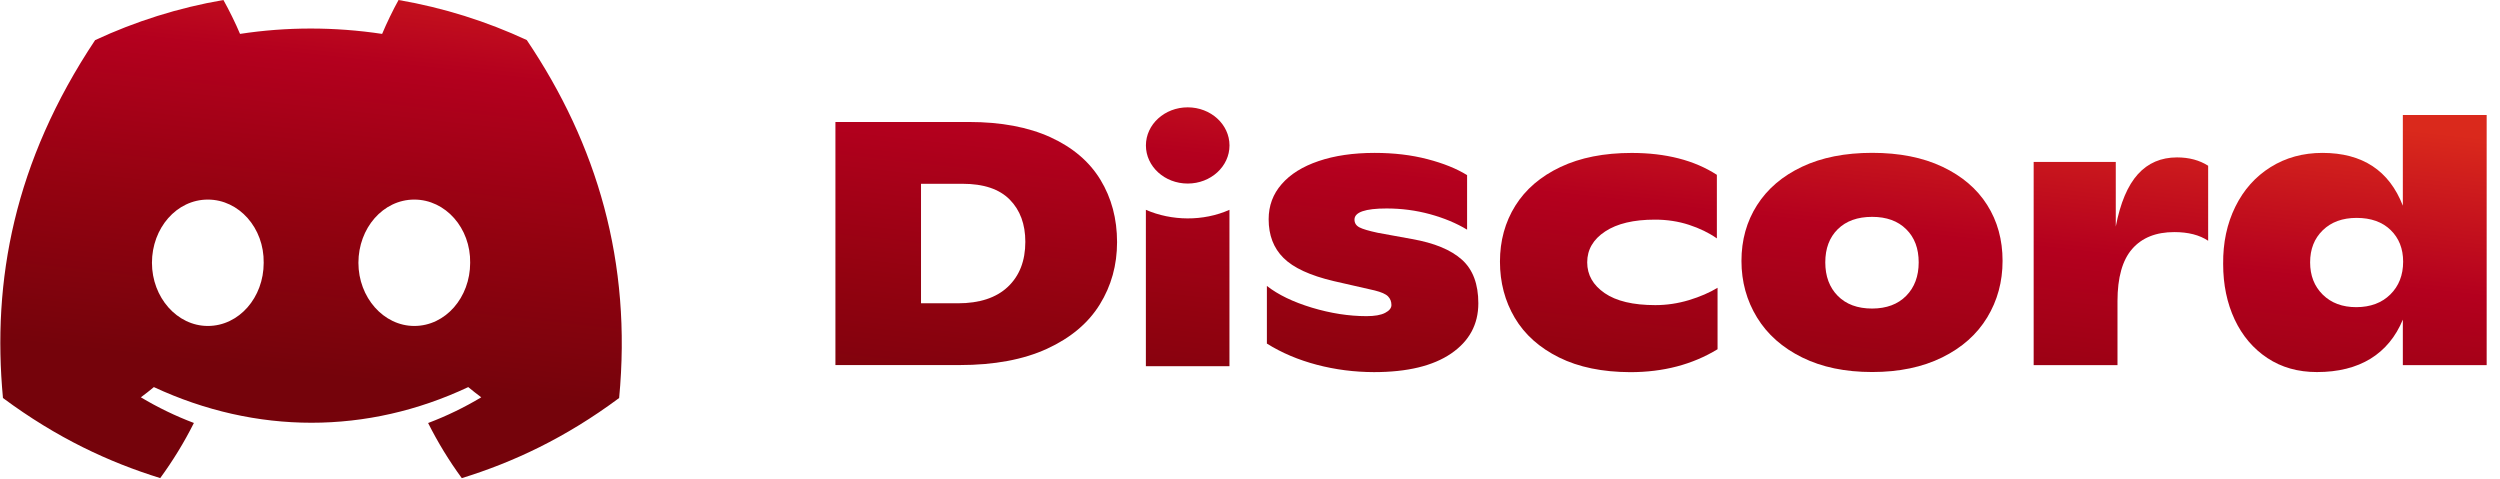
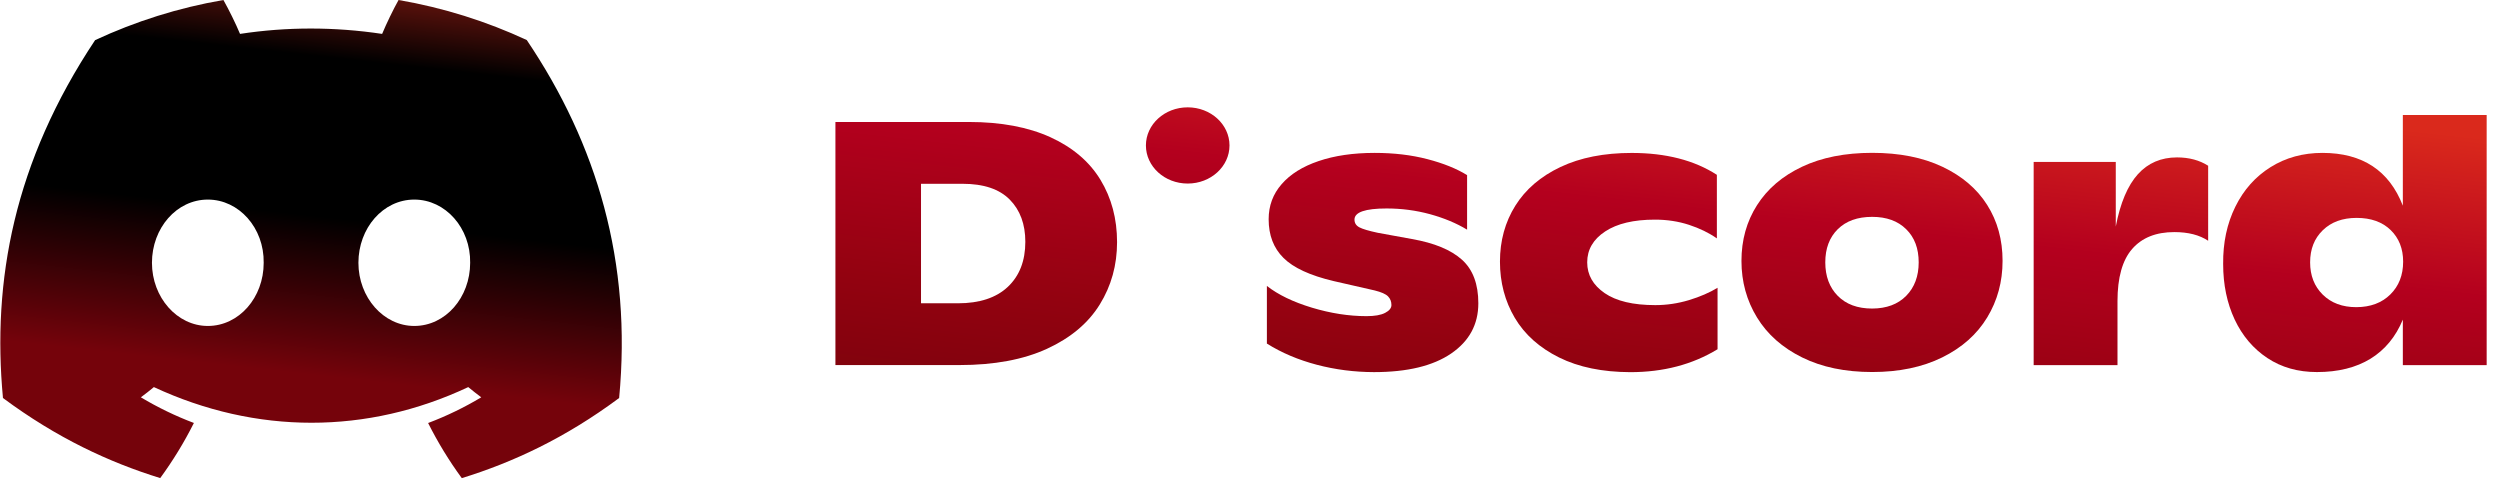
<svg xmlns="http://www.w3.org/2000/svg" width="183" height="35" viewBox="0 0 183 35" fill="none">
  <path d="M38.559 2.931C35.614 1.562 32.466 0.567 29.174 0C28.77 0.726 28.297 1.704 27.972 2.481C24.472 1.958 21.005 1.958 17.57 2.481C17.245 1.704 16.762 0.726 16.354 0C13.059 0.567 9.907 1.566 6.962 2.938C1.022 11.859 -0.588 20.558 0.217 29.134C4.157 32.058 7.974 33.834 11.728 34.996C12.654 33.729 13.481 32.381 14.193 30.961C12.837 30.449 11.538 29.817 10.311 29.083C10.636 28.843 10.955 28.593 11.263 28.335C18.748 31.815 26.88 31.815 34.276 28.335C34.587 28.593 34.906 28.843 35.228 29.083C33.997 29.82 32.694 30.453 31.338 30.965C32.05 32.381 32.873 33.732 33.804 35C37.561 33.838 41.382 32.062 45.321 29.134C46.266 19.193 43.708 10.573 38.559 2.931ZM15.213 23.86C12.966 23.86 11.123 21.775 11.123 19.236C11.123 16.697 12.926 14.609 15.213 14.609C17.499 14.609 19.342 16.694 19.302 19.236C19.306 21.775 17.499 23.86 15.213 23.86ZM30.326 23.86C28.079 23.86 26.236 21.775 26.236 19.236C26.236 16.697 28.04 14.609 30.326 14.609C32.612 14.609 34.455 16.694 34.416 19.236C34.416 21.775 32.612 23.86 30.326 23.86Z" fill="url(#paint0_linear_71_2449)" />
  <path d="M61.153 8.929H70.921C73.275 8.929 75.265 9.303 76.897 10.047C78.524 10.792 79.744 11.831 80.553 13.16C81.361 14.49 81.769 16.012 81.769 17.726C81.769 19.404 81.347 20.926 80.503 22.288C79.658 23.654 78.374 24.733 76.646 25.528C74.918 26.323 72.778 26.723 70.22 26.723H61.153V8.929ZM70.12 22.201C71.705 22.201 72.925 21.798 73.776 20.995C74.628 20.189 75.054 19.092 75.054 17.701C75.054 16.411 74.674 15.383 73.916 14.613C73.157 13.843 72.009 13.454 70.474 13.454H67.418V22.201H70.12Z" fill="url(#paint1_linear_71_2449)" />
  <path d="M96.393 26.701C95.04 26.345 93.82 25.829 92.736 25.15V20.93C93.555 21.573 94.653 22.103 96.031 22.521C97.409 22.935 98.74 23.142 100.028 23.142C100.629 23.142 101.083 23.062 101.391 22.902C101.699 22.742 101.853 22.55 101.853 22.328C101.853 22.074 101.77 21.863 101.602 21.692C101.434 21.522 101.108 21.38 100.626 21.26L97.62 20.574C95.899 20.167 94.678 19.604 93.953 18.881C93.226 18.162 92.865 17.218 92.865 16.048C92.865 15.064 93.179 14.21 93.817 13.48C94.45 12.75 95.351 12.187 96.521 11.791C97.692 11.392 99.058 11.192 100.629 11.192C102.031 11.192 103.316 11.344 104.486 11.649C105.656 11.954 106.622 12.343 107.391 12.819V16.811C106.604 16.335 105.702 15.961 104.672 15.677C103.645 15.398 102.59 15.26 101.502 15.26C99.931 15.26 99.148 15.532 99.148 16.073C99.148 16.328 99.269 16.517 99.513 16.644C99.756 16.771 100.203 16.901 100.851 17.04L103.355 17.497C104.991 17.784 106.21 18.289 107.012 19.008C107.814 19.727 108.214 20.792 108.214 22.201C108.214 23.745 107.552 24.969 106.225 25.877C104.897 26.785 103.015 27.239 100.575 27.239C99.14 27.235 97.745 27.057 96.393 26.701Z" fill="url(#paint2_linear_71_2449)" />
  <path d="M114.125 26.167C112.691 25.455 111.607 24.489 110.884 23.269C110.161 22.048 109.797 20.675 109.797 19.15C109.797 17.624 110.172 16.259 110.923 15.056C111.675 13.854 112.777 12.91 114.23 12.223C115.682 11.537 117.417 11.195 119.439 11.195C121.943 11.195 124.022 11.729 125.675 12.797V17.45C125.092 17.043 124.412 16.712 123.636 16.458C122.859 16.204 122.029 16.077 121.142 16.077C119.589 16.077 118.376 16.364 117.5 16.941C116.623 17.519 116.183 18.271 116.183 19.204C116.183 20.119 116.608 20.868 117.46 21.456C118.312 22.041 119.546 22.335 121.167 22.335C122.001 22.335 122.824 22.212 123.636 21.968C124.444 21.721 125.142 21.42 125.725 21.064V25.564C123.89 26.683 121.761 27.242 119.338 27.242C117.299 27.235 115.56 26.879 114.125 26.167Z" fill="url(#paint3_linear_71_2449)" />
  <path d="M131.922 26.167C130.477 25.455 129.375 24.482 128.616 23.243C127.858 22.005 127.475 20.625 127.475 19.099C127.475 17.573 127.854 16.211 128.616 15.016C129.378 13.821 130.473 12.884 131.912 12.205C133.346 11.526 135.06 11.188 137.046 11.188C139.032 11.188 140.745 11.526 142.18 12.205C143.615 12.884 144.71 13.814 145.461 15.002C146.213 16.19 146.588 17.552 146.588 19.095C146.588 20.621 146.213 22.001 145.461 23.24C144.71 24.478 143.611 25.452 142.166 26.164C140.72 26.876 139.014 27.232 137.042 27.232C135.071 27.232 133.364 26.879 131.922 26.167ZM139.532 21.656C140.141 21.039 140.448 20.221 140.448 19.204C140.448 18.187 140.144 17.377 139.532 16.778C138.924 16.175 138.094 15.874 137.042 15.874C135.972 15.874 135.135 16.175 134.523 16.778C133.915 17.381 133.611 18.187 133.611 19.204C133.611 20.221 133.915 21.039 134.523 21.656C135.132 22.274 135.972 22.586 137.042 22.586C138.094 22.582 138.924 22.274 139.532 21.656Z" fill="url(#paint4_linear_71_2449)" />
  <path d="M161.637 12.132V17.624C161 17.199 160.177 16.989 159.158 16.989C157.823 16.989 156.792 17.399 156.077 18.22C155.358 19.041 155 20.319 155 22.048V26.727H148.864V11.853H154.875V16.582C155.207 14.853 155.748 13.578 156.492 12.753C157.233 11.933 158.191 11.522 159.358 11.522C160.241 11.522 161 11.726 161.637 12.132Z" fill="url(#paint5_linear_71_2449)" />
  <path d="M182.024 8.42V26.727H175.888V23.396C175.369 24.649 174.582 25.604 173.523 26.258C172.464 26.908 171.154 27.235 169.601 27.235C168.213 27.235 167.004 26.894 165.97 26.207C164.936 25.521 164.138 24.58 163.576 23.385C163.018 22.19 162.735 20.839 162.735 19.328C162.718 17.77 163.015 16.371 163.626 15.133C164.235 13.894 165.097 12.928 166.206 12.234C167.315 11.54 168.582 11.192 170.002 11.192C172.926 11.192 174.886 12.481 175.888 15.056V8.42H182.024ZM174.972 21.554C175.598 20.937 175.91 20.134 175.91 19.154C175.91 18.206 175.605 17.432 174.997 16.84C174.389 16.248 173.555 15.95 172.507 15.95C171.473 15.95 170.647 16.251 170.027 16.854C169.408 17.457 169.101 18.238 169.101 19.204C169.101 20.171 169.408 20.959 170.027 21.569C170.647 22.179 171.462 22.484 172.482 22.484C173.516 22.481 174.346 22.172 174.972 21.554Z" fill="url(#paint6_linear_71_2449)" />
  <path d="M86.94 13.436C88.629 13.436 89.999 12.187 89.999 10.647C89.999 9.106 88.629 7.857 86.94 7.857C85.25 7.857 83.881 9.106 83.881 10.647C83.881 12.187 85.25 13.436 86.94 13.436Z" fill="url(#paint7_linear_71_2449)" />
-   <path d="M83.878 15.358C85.753 16.179 88.079 16.215 89.996 15.358V26.806H83.878V15.358Z" fill="url(#paint8_linear_71_2449)" />
+   <path d="M83.878 15.358C85.753 16.179 88.079 16.215 89.996 15.358V26.806H83.878V15.358Z" />
  <defs>
    <linearGradient id="paint0_linear_71_2449" x1="12.227" y1="26.25" x2="16.067" y2="-8.324" gradientUnits="userSpaceOnUse">
      <stop stop-color="#75030B" />
-       <stop offset="0.333" stop-color="#930210" />
-       <stop offset="0.667" stop-color="#B4001E" />
+       <stop offset="0.333" />
+       <stop offset="0.667" />
      <stop offset="1" stop-color="#DA291C" />
    </linearGradient>
    <linearGradient id="paint1_linear_71_2449" x1="12.227" y1="26.25" x2="16.067" y2="-8.324" gradientUnits="userSpaceOnUse">
      <stop stop-color="#75030B" />
      <stop offset="0.333" stop-color="#930210" />
      <stop offset="0.667" stop-color="#B4001E" />
      <stop offset="1" stop-color="#DA291C" />
    </linearGradient>
    <linearGradient id="paint2_linear_71_2449" x1="12.227" y1="26.25" x2="16.067" y2="-8.324" gradientUnits="userSpaceOnUse">
      <stop stop-color="#75030B" />
      <stop offset="0.333" stop-color="#930210" />
      <stop offset="0.667" stop-color="#B4001E" />
      <stop offset="1" stop-color="#DA291C" />
    </linearGradient>
    <linearGradient id="paint3_linear_71_2449" x1="12.227" y1="26.25" x2="16.067" y2="-8.324" gradientUnits="userSpaceOnUse">
      <stop stop-color="#75030B" />
      <stop offset="0.333" stop-color="#930210" />
      <stop offset="0.667" stop-color="#B4001E" />
      <stop offset="1" stop-color="#DA291C" />
    </linearGradient>
    <linearGradient id="paint4_linear_71_2449" x1="12.227" y1="26.25" x2="16.067" y2="-8.324" gradientUnits="userSpaceOnUse">
      <stop stop-color="#75030B" />
      <stop offset="0.333" stop-color="#930210" />
      <stop offset="0.667" stop-color="#B4001E" />
      <stop offset="1" stop-color="#DA291C" />
    </linearGradient>
    <linearGradient id="paint5_linear_71_2449" x1="12.227" y1="26.25" x2="16.067" y2="-8.324" gradientUnits="userSpaceOnUse">
      <stop stop-color="#75030B" />
      <stop offset="0.333" stop-color="#930210" />
      <stop offset="0.667" stop-color="#B4001E" />
      <stop offset="1" stop-color="#DA291C" />
    </linearGradient>
    <linearGradient id="paint6_linear_71_2449" x1="12.227" y1="26.25" x2="16.067" y2="-8.324" gradientUnits="userSpaceOnUse">
      <stop stop-color="#75030B" />
      <stop offset="0.333" stop-color="#930210" />
      <stop offset="0.667" stop-color="#B4001E" />
      <stop offset="1" stop-color="#DA291C" />
    </linearGradient>
    <linearGradient id="paint7_linear_71_2449" x1="12.227" y1="26.25" x2="16.067" y2="-8.324" gradientUnits="userSpaceOnUse">
      <stop stop-color="#75030B" />
      <stop offset="0.333" stop-color="#930210" />
      <stop offset="0.667" stop-color="#B4001E" />
      <stop offset="1" stop-color="#DA291C" />
    </linearGradient>
    <linearGradient id="paint8_linear_71_2449" x1="12.227" y1="26.25" x2="16.067" y2="-8.324" gradientUnits="userSpaceOnUse">
      <stop stop-color="#75030B" />
      <stop offset="0.333" stop-color="#930210" />
      <stop offset="0.667" stop-color="#B4001E" />
      <stop offset="1" stop-color="#DA291C" />
    </linearGradient>
  </defs>
</svg>
